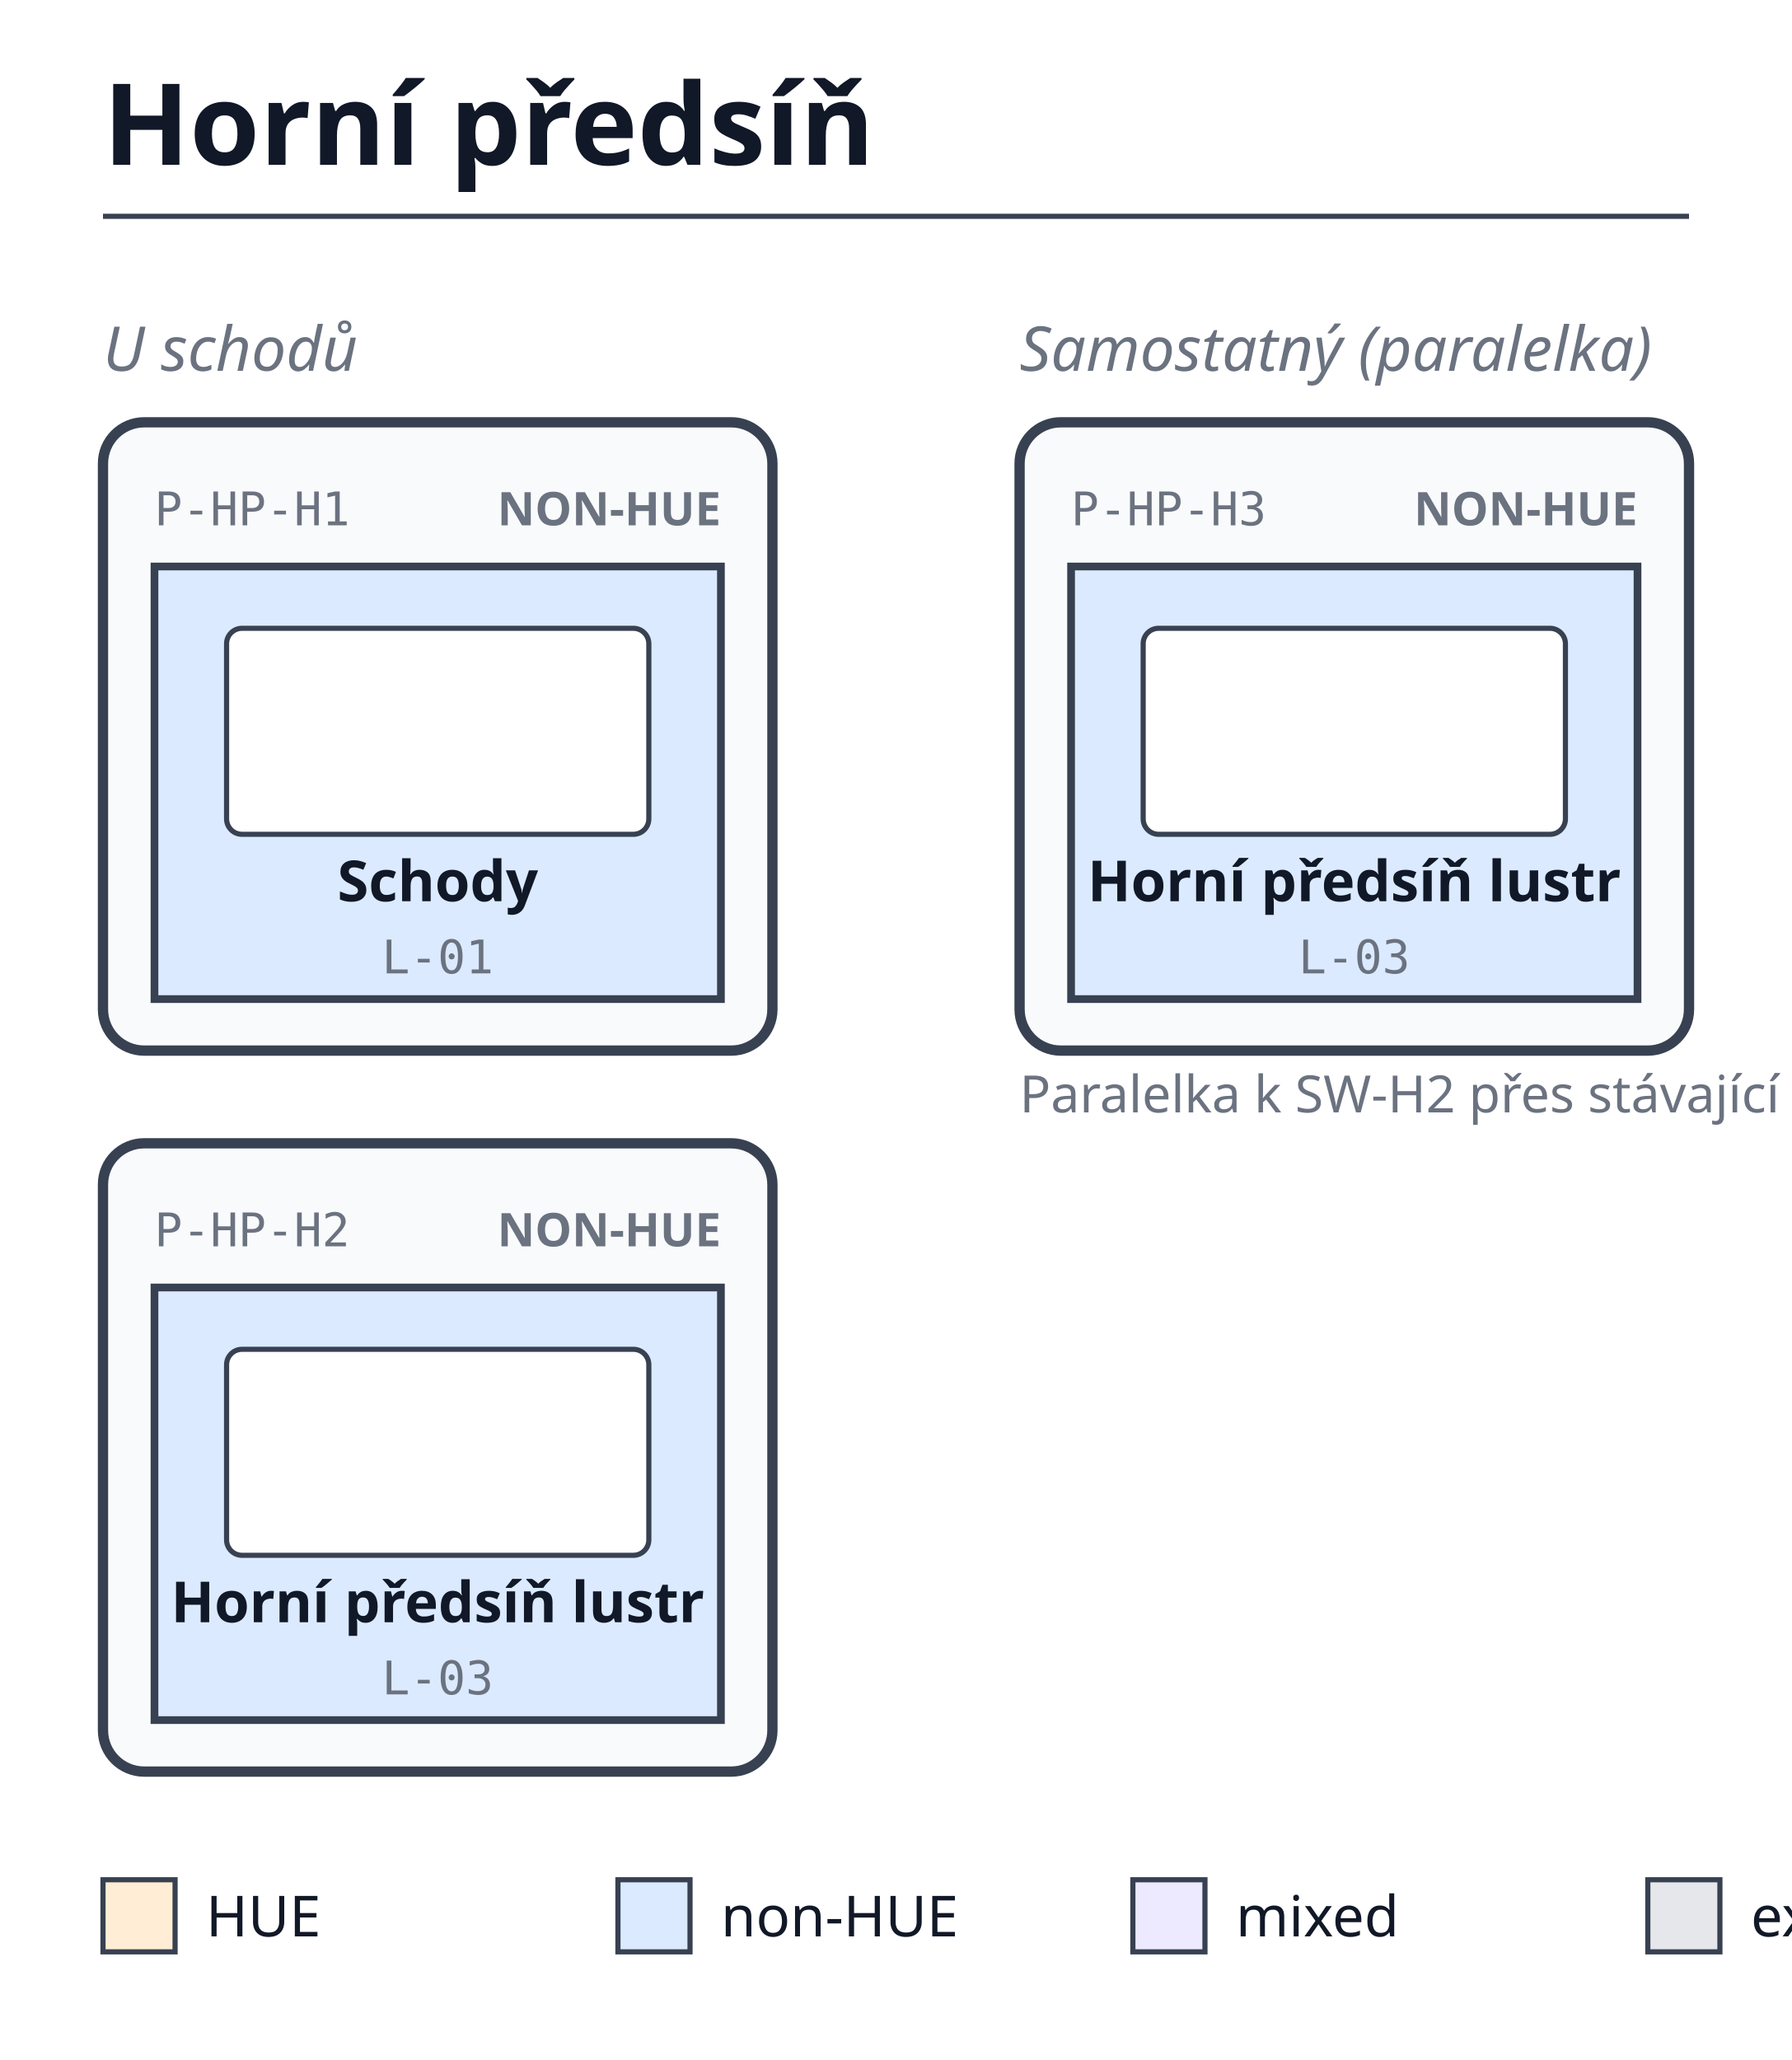
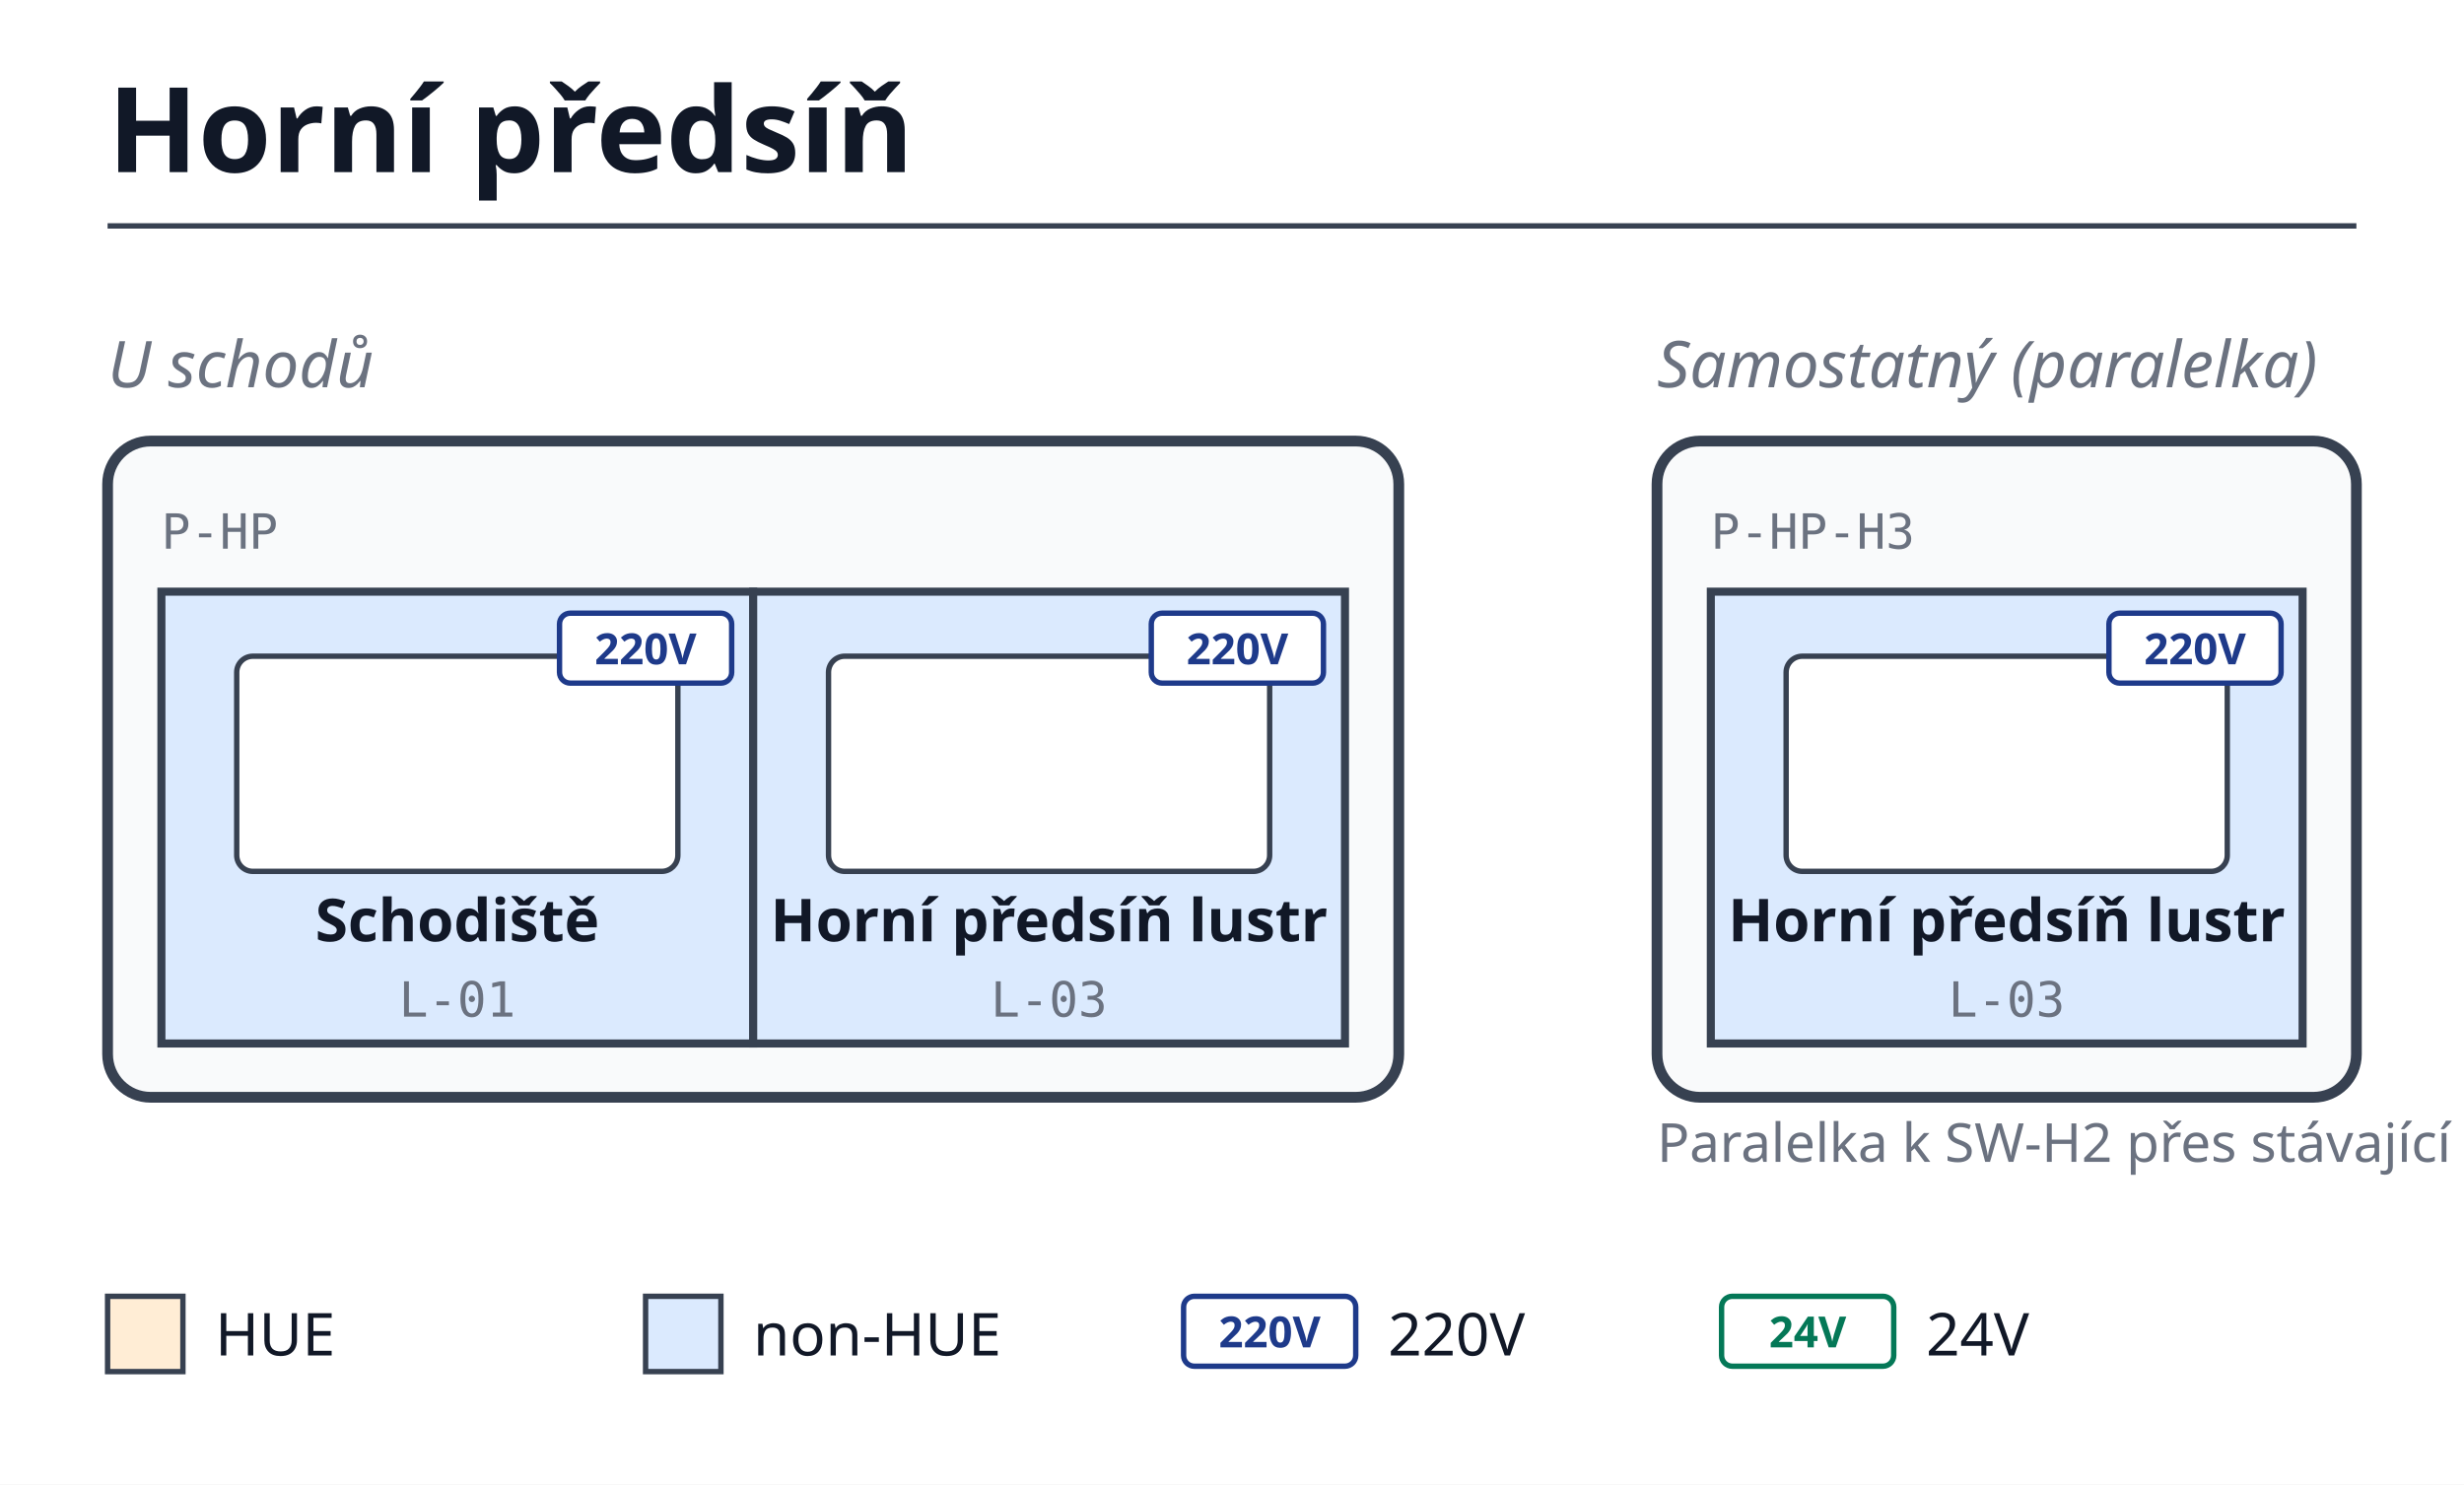
- <svg xmlns="http://www.w3.org/2000/svg" viewBox="0 0 348 400" width="348" height="400" font-family="sans-serif">
+ <svg xmlns="http://www.w3.org/2000/svg" viewBox="0 0 458 276" width="458" height="276" font-family="sans-serif">
  <rect width="100%" height="100%" fill="white" />
  <text x="20" y="32" font-size="22" font-weight="700" fill="#111827">Horní předsíň</text>
-   <line x1="20" y1="42" x2="328" y2="42" stroke="#374151" stroke-width="1" />
+   <line x1="20" y1="42" x2="438" y2="42" stroke="#374151" stroke-width="1" />
  <text x="20" y="72" font-size="12" font-style="italic" fill="#6b7280">U schodů</text>
-   <rect x="20" y="82" width="130" height="122" fill="#f9fafb" stroke="#374151" stroke-width="2" rx="8" ry="8" />
+   <rect x="20" y="82" width="240" height="122" fill="#f9fafb" stroke="#374151" stroke-width="2" rx="8" ry="8" />
  <rect x="30" y="110" width="110" height="84" fill="#dbeafe" stroke="#374151" stroke-width="1.5" />
  <rect x="44" y="122" width="82" height="40" fill="white" stroke="#374151" stroke-width="1" rx="3" ry="3" />
-   <text x="85.0" y="175" text-anchor="middle" font-family="sans-serif" font-size="11" font-weight="600" fill="#111827">Schody</text>
+   <text x="85.0" y="175" text-anchor="middle" font-family="sans-serif" font-size="11" font-weight="600" fill="#111827">Schodiště</text>
  <text x="85.0" y="189" text-anchor="middle" font-family="monospace" font-size="9" fill="#6b7280">L-01</text>
-   <text x="30" y="102" font-family="monospace" font-size="9" fill="#6b7280">P-HP-H1</text>
-   <text x="140" y="102" text-anchor="end" font-family="sans-serif" font-size="9" font-weight="700" fill="#6b7280">NON-HUE</text>
-   <rect x="20" y="222" width="130" height="122" fill="#f9fafb" stroke="#374151" stroke-width="2" rx="8" ry="8" />
-   <rect x="30" y="250" width="110" height="84" fill="#dbeafe" stroke="#374151" stroke-width="1.5" />
-   <rect x="44" y="262" width="82" height="40" fill="white" stroke="#374151" stroke-width="1" rx="3" ry="3" />
-   <text x="85.0" y="315" text-anchor="middle" font-family="sans-serif" font-size="11" font-weight="600" fill="#111827">Horní předsíň lustr</text>
-   <text x="85.0" y="329" text-anchor="middle" font-family="monospace" font-size="9" fill="#6b7280">L-03</text>
-   <text x="30" y="242" font-family="monospace" font-size="9" fill="#6b7280">P-HP-H2</text>
-   <text x="140" y="242" text-anchor="end" font-family="sans-serif" font-size="9" font-weight="700" fill="#6b7280">NON-HUE</text>
-   <text x="198" y="72" font-size="12" font-style="italic" fill="#6b7280">Samostatný (paralelka)</text>
-   <rect x="198" y="82" width="130" height="122" fill="#f9fafb" stroke="#374151" stroke-width="2" rx="8" ry="8" />
-   <rect x="208" y="110" width="110" height="84" fill="#dbeafe" stroke="#374151" stroke-width="1.5" />
-   <rect x="222" y="122" width="82" height="40" fill="white" stroke="#374151" stroke-width="1" rx="3" ry="3" />
-   <text x="263.0" y="175" text-anchor="middle" font-family="sans-serif" font-size="11" font-weight="600" fill="#111827">Horní předsíň lustr</text>
-   <text x="263.0" y="189" text-anchor="middle" font-family="monospace" font-size="9" fill="#6b7280">L-03</text>
-   <text x="208" y="102" font-family="monospace" font-size="9" fill="#6b7280">P-HP-H3</text>
-   <text x="318" y="102" text-anchor="end" font-family="sans-serif" font-size="9" font-weight="700" fill="#6b7280">NON-HUE</text>
-   <text x="198" y="216" font-size="10" fill="#6b7280">Paralelka k SW-H2 přes stávající schodišťákový drát</text>
-   <rect x="20" y="365" width="14" height="14" fill="#ffedd5" stroke="#374151" stroke-width="1" />
-   <text x="40" y="376" font-size="11" fill="#111827">HUE</text>
-   <rect x="120" y="365" width="14" height="14" fill="#dbeafe" stroke="#374151" stroke-width="1" />
-   <text x="140" y="376" font-size="11" fill="#111827">non-HUE</text>
-   <rect x="220" y="365" width="14" height="14" fill="#ede9fe" stroke="#374151" stroke-width="1" />
-   <text x="240" y="376" font-size="11" fill="#111827">mixed</text>
-   <rect x="320" y="365" width="14" height="14" fill="#e5e7eb" stroke="#374151" stroke-width="1" />
-   <text x="340" y="376" font-size="11" fill="#111827">existing</text>
+   <rect x="104" y="114" width="32" height="13" fill="white" stroke="#1e3a8a" stroke-width="1" rx="2" ry="2" />
+   <text x="120.0" y="123.5" text-anchor="middle" font-family="sans-serif" font-size="8" font-weight="700" fill="#1e3a8a">220V</text>
+   <rect x="140" y="110" width="110" height="84" fill="#dbeafe" stroke="#374151" stroke-width="1.5" />
+   <rect x="154" y="122" width="82" height="40" fill="white" stroke="#374151" stroke-width="1" rx="3" ry="3" />
+   <text x="195.0" y="175" text-anchor="middle" font-family="sans-serif" font-size="11" font-weight="600" fill="#111827">Horní předsíň lustr</text>
+   <text x="195.0" y="189" text-anchor="middle" font-family="monospace" font-size="9" fill="#6b7280">L-03</text>
+   <rect x="214" y="114" width="32" height="13" fill="white" stroke="#1e3a8a" stroke-width="1" rx="2" ry="2" />
+   <text x="230.0" y="123.5" text-anchor="middle" font-family="sans-serif" font-size="8" font-weight="700" fill="#1e3a8a">220V</text>
+   <text x="30" y="102" font-family="monospace" font-size="9" fill="#6b7280">P-HP</text>
+   <text x="308" y="72" font-size="12" font-style="italic" fill="#6b7280">Samostatný (paralelka)</text>
+   <rect x="308" y="82" width="130" height="122" fill="#f9fafb" stroke="#374151" stroke-width="2" rx="8" ry="8" />
+   <rect x="318" y="110" width="110" height="84" fill="#dbeafe" stroke="#374151" stroke-width="1.5" />
+   <rect x="332" y="122" width="82" height="40" fill="white" stroke="#374151" stroke-width="1" rx="3" ry="3" />
+   <text x="373.0" y="175" text-anchor="middle" font-family="sans-serif" font-size="11" font-weight="600" fill="#111827">Horní předsíň lustr</text>
+   <text x="373.0" y="189" text-anchor="middle" font-family="monospace" font-size="9" fill="#6b7280">L-03</text>
+   <rect x="392" y="114" width="32" height="13" fill="white" stroke="#1e3a8a" stroke-width="1" rx="2" ry="2" />
+   <text x="408.0" y="123.5" text-anchor="middle" font-family="sans-serif" font-size="8" font-weight="700" fill="#1e3a8a">220V</text>
+   <text x="318" y="102" font-family="monospace" font-size="9" fill="#6b7280">P-HP-H3</text>
+   <text x="308" y="216" font-size="10" fill="#6b7280">Paralelka k SW-H2 přes stávající schodišťákový drát</text>
+   <rect x="20" y="241" width="14" height="14" fill="#ffedd5" stroke="#374151" stroke-width="1" />
+   <text x="40" y="252" font-size="11" fill="#111827">HUE</text>
+   <rect x="120" y="241" width="14" height="14" fill="#dbeafe" stroke="#374151" stroke-width="1" />
+   <text x="140" y="252" font-size="11" fill="#111827">non-HUE</text>
+   <rect x="220" y="241" width="32" height="13" fill="white" stroke="#1e3a8a" stroke-width="1" rx="2" ry="2" />
+   <text x="236.0" y="250.5" text-anchor="middle" font-family="sans-serif" font-size="8" font-weight="700" fill="#1e3a8a">220V</text>
+   <text x="258" y="252" font-size="11" fill="#111827">220V</text>
+   <rect x="320" y="241" width="32" height="13" fill="white" stroke="#047857" stroke-width="1" rx="2" ry="2" />
+   <text x="336.0" y="250.5" text-anchor="middle" font-family="sans-serif" font-size="8" font-weight="700" fill="#047857">24V</text>
+   <text x="358" y="252" font-size="11" fill="#111827">24V</text>
</svg>
